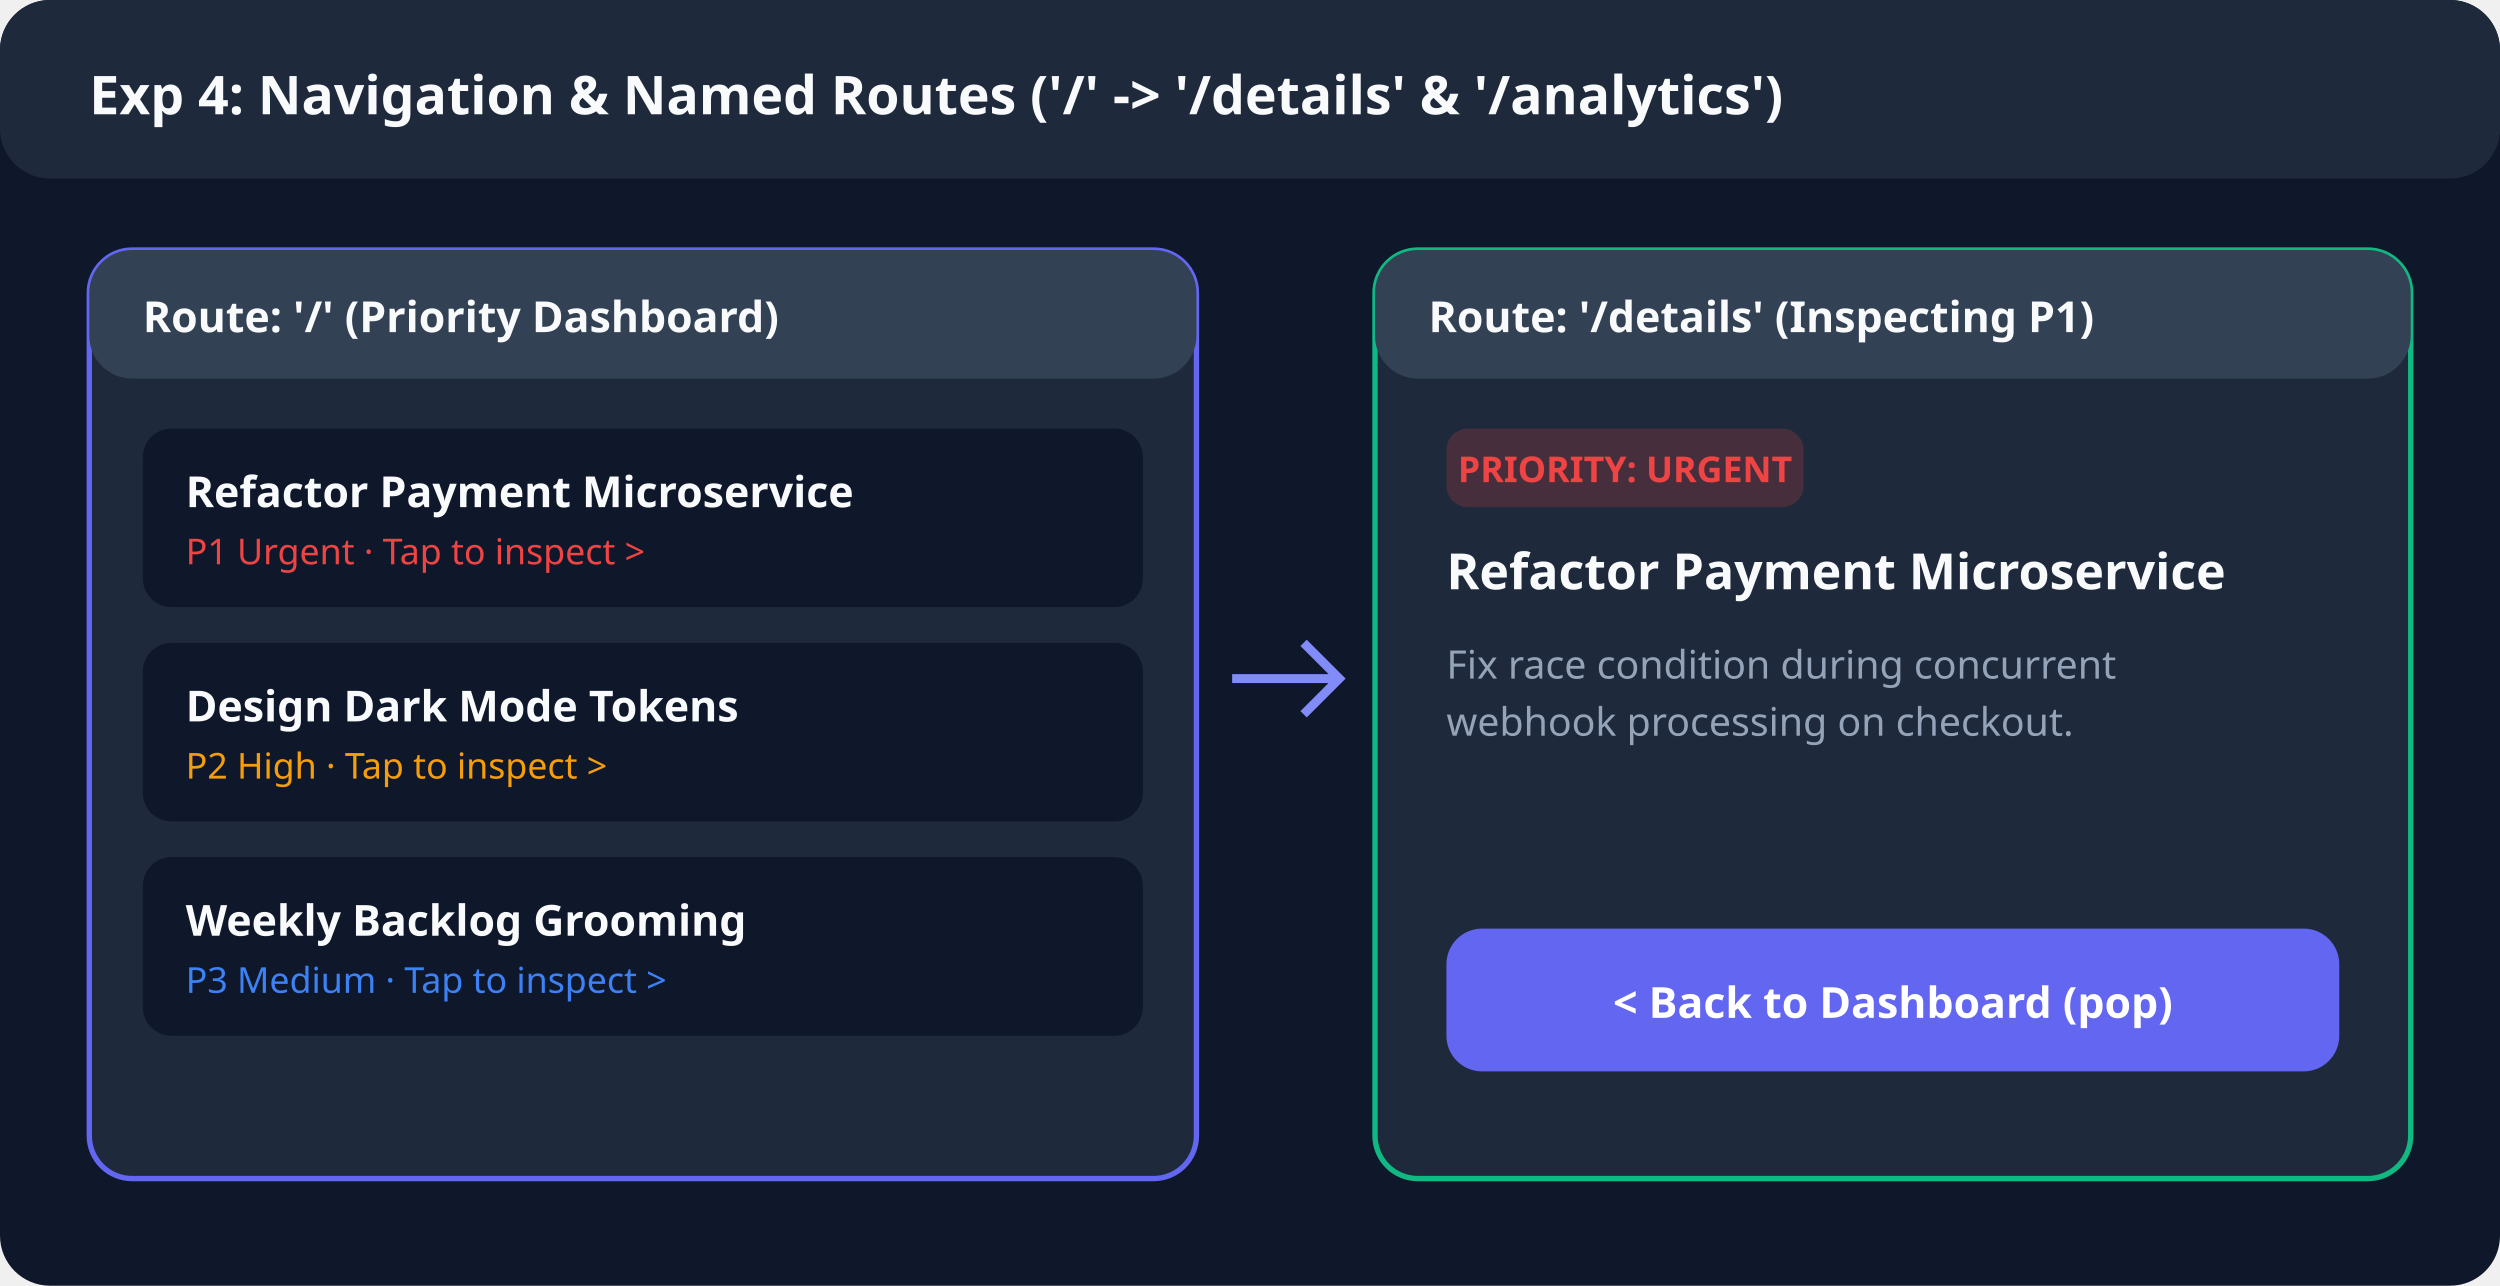
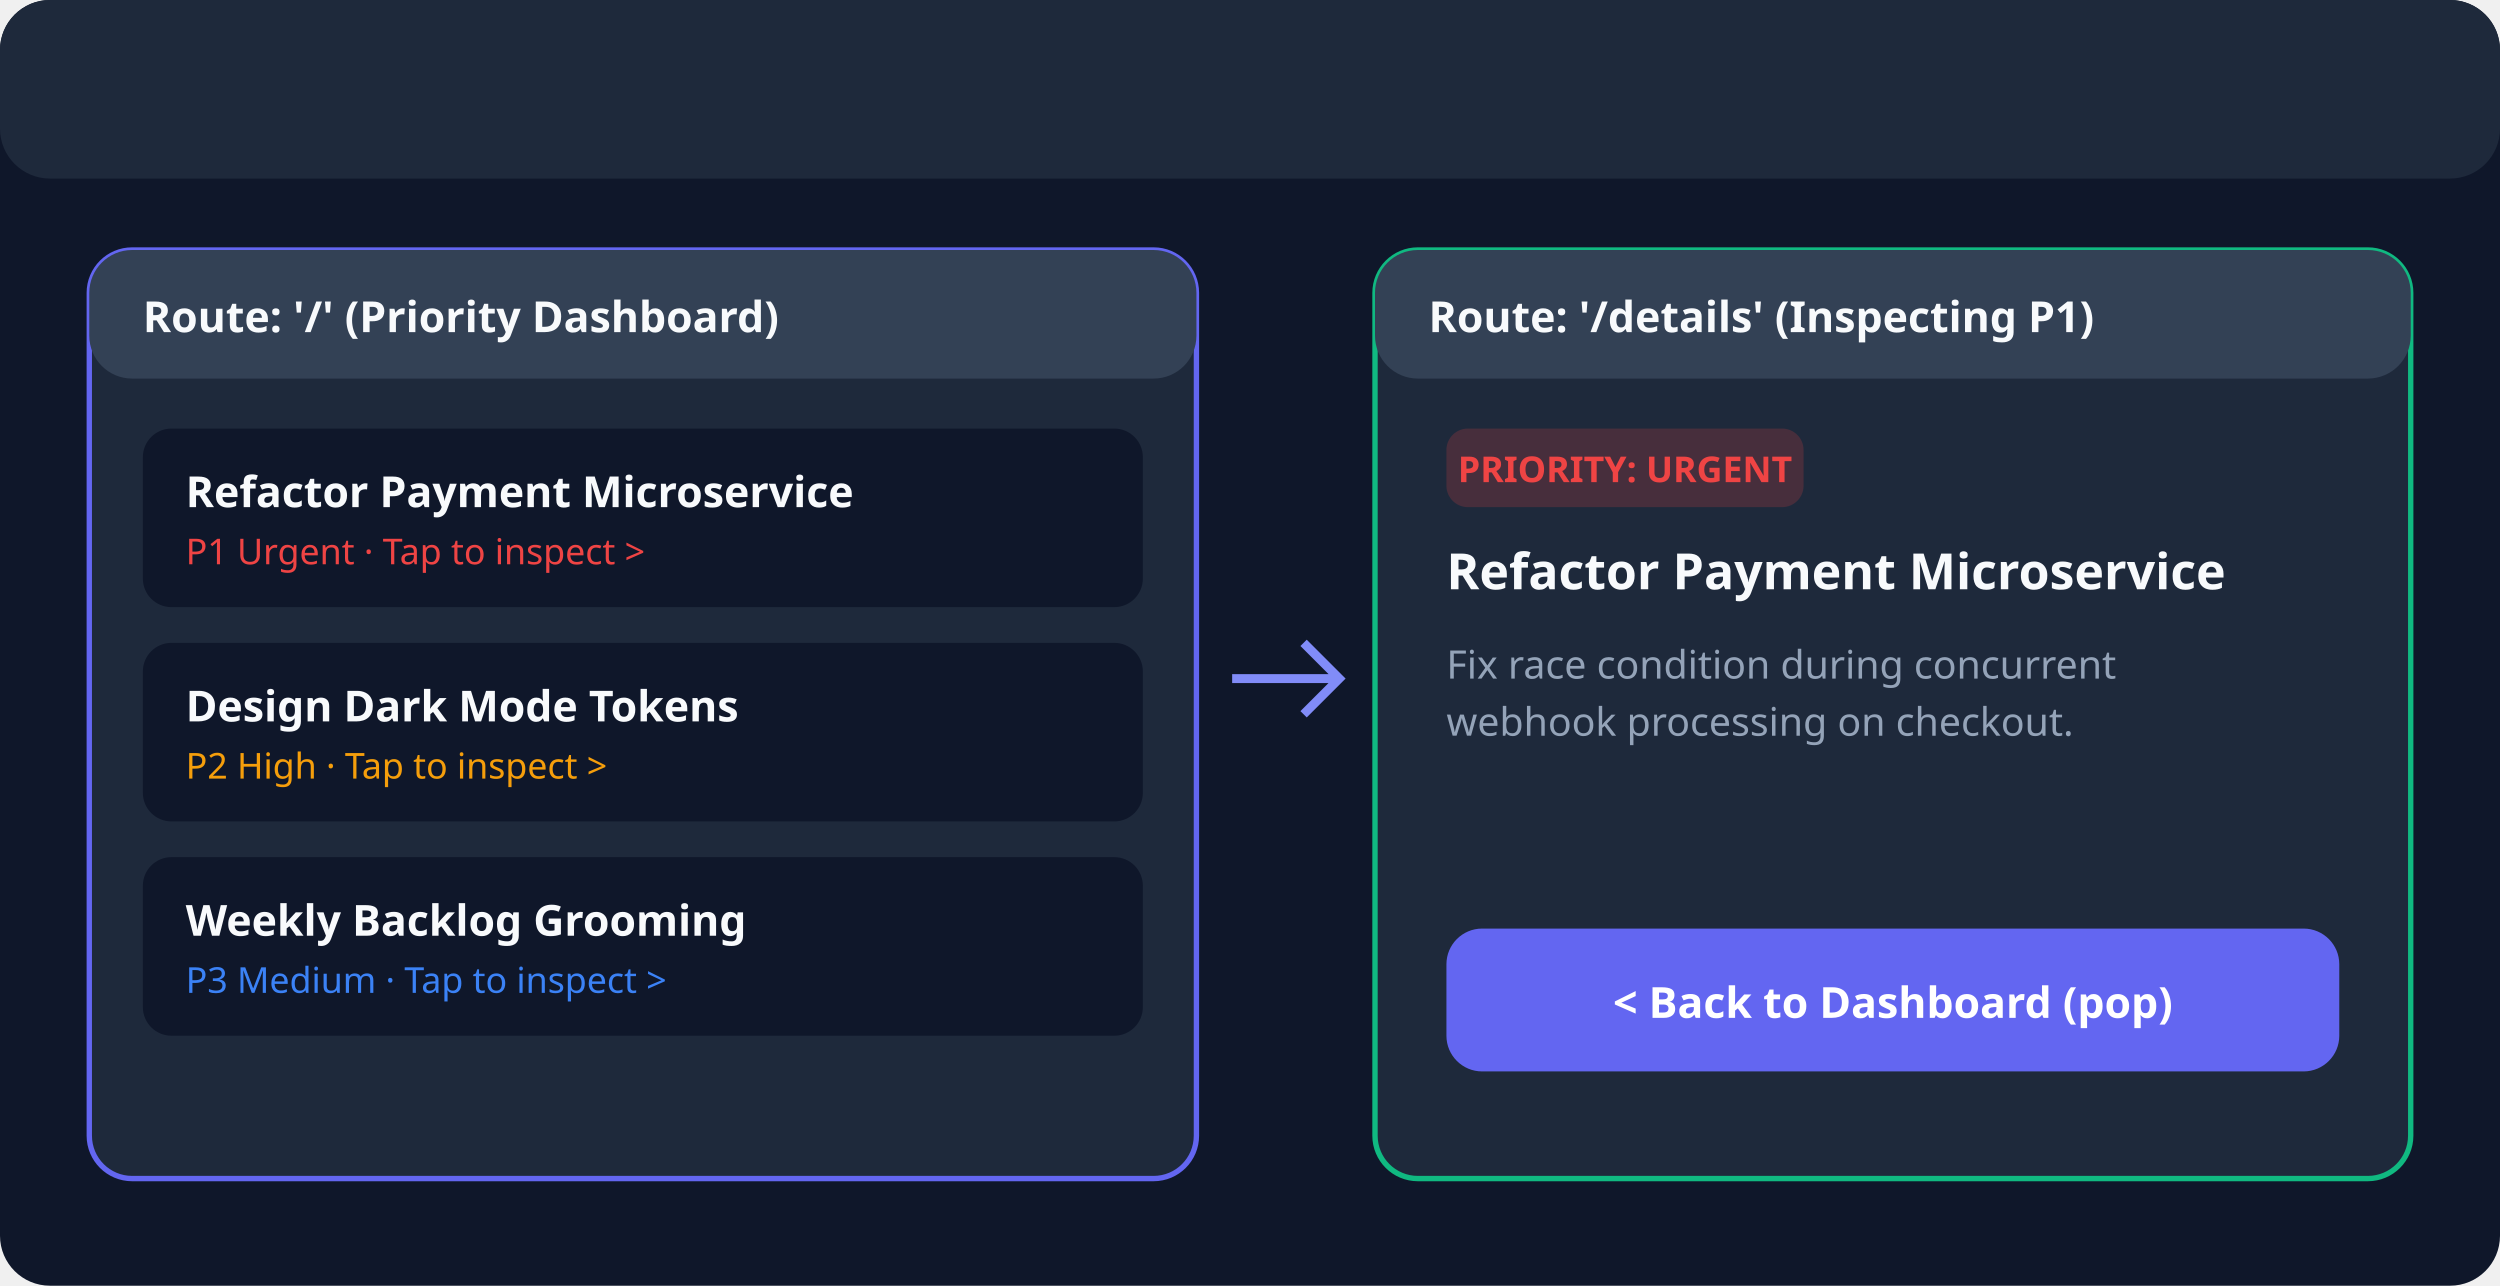
<svg xmlns="http://www.w3.org/2000/svg" viewBox="0 0 700 360" width="100%" height="100%">
  <rect width="700" height="360" rx="14" fill="#0F172A" />
  <rect x="0" y="0" width="700" height="50" rx="14" fill="#1E293B" />
-   <text x="25" y="32" fill="#F8FAFC" font-family="sans-serif" font-size="15" font-weight="bold">Exp 4: Navigation &amp; Named Routes ('/' -&gt; '/details' &amp; '/analytics')</text>
  <rect x="25" y="70" width="310" height="260" rx="12" fill="#1E293B" stroke="#6366F1" stroke-width="1.5" />
  <rect x="25" y="70" width="310" height="36" rx="12" fill="#334155" />
  <text x="40" y="93" fill="#F8FAFC" font-family="sans-serif" font-size="12" font-weight="bold">Route: '/' (Priority Dashboard)</text>
  <rect x="40" y="120" width="280" height="50" rx="8" fill="#0F172A" />
  <text x="52" y="142" fill="#F8FAFC" font-family="sans-serif" font-size="12" font-weight="bold">Refactor Payment Microservice</text>
  <text x="52" y="158" fill="#EF4444" font-family="sans-serif" font-size="10">P1 Urgent · Tap to inspect &gt;</text>
  <rect x="40" y="180" width="280" height="50" rx="8" fill="#0F172A" />
  <text x="52" y="202" fill="#F8FAFC" font-family="sans-serif" font-size="12" font-weight="bold">Design Dark Mode Tokens</text>
  <text x="52" y="218" fill="#F59E0B" font-family="sans-serif" font-size="10">P2 High · Tap to inspect &gt;</text>
  <rect x="40" y="240" width="280" height="50" rx="8" fill="#0F172A" />
  <text x="52" y="262" fill="#F8FAFC" font-family="sans-serif" font-size="12" font-weight="bold">Weekly Backlog Grooming</text>
  <text x="52" y="278" fill="#3B82F6" font-family="sans-serif" font-size="10">P3 Medium · Tap to inspect &gt;</text>
  <path d="M 345 190 L 375 190 M 365 180 L 375 190 L 365 200" stroke="#818CF8" stroke-width="2.5" fill="none" />
  <rect x="385" y="70" width="290" height="260" rx="12" fill="#1E293B" stroke="#10B981" stroke-width="1.5" />
  <rect x="385" y="70" width="290" height="36" rx="12" fill="#334155" />
  <text x="400" y="93" fill="#F8FAFC" font-family="sans-serif" font-size="12" font-weight="bold">Route: '/details' (Inspecting P1)</text>
  <rect x="405" y="120" width="100" height="22" rx="6" fill="#EF4444" fill-opacity="0.2" />
  <text x="455" y="135" fill="#EF4444" font-family="sans-serif" font-size="10" font-weight="bold" text-anchor="middle">PRIORITY: URGENT</text>
  <text x="405" y="165" fill="#F8FAFC" font-family="sans-serif" font-size="14" font-weight="bold">Refactor Payment Microservice</text>
  <text x="405" y="190" fill="#94A3B8" font-family="sans-serif" font-size="11">Fix race condition during concurrent</text>
  <text x="405" y="206" fill="#94A3B8" font-family="sans-serif" font-size="11">webhook processing on checkout.</text>
  <rect x="405" y="260" width="250" height="40" rx="10" fill="#6366F1" />
  <text x="530" y="285" fill="#FFFFFF" font-family="sans-serif" font-size="12" font-weight="bold" text-anchor="middle">&lt; Back to Dashboard (pop)</text>
</svg>
